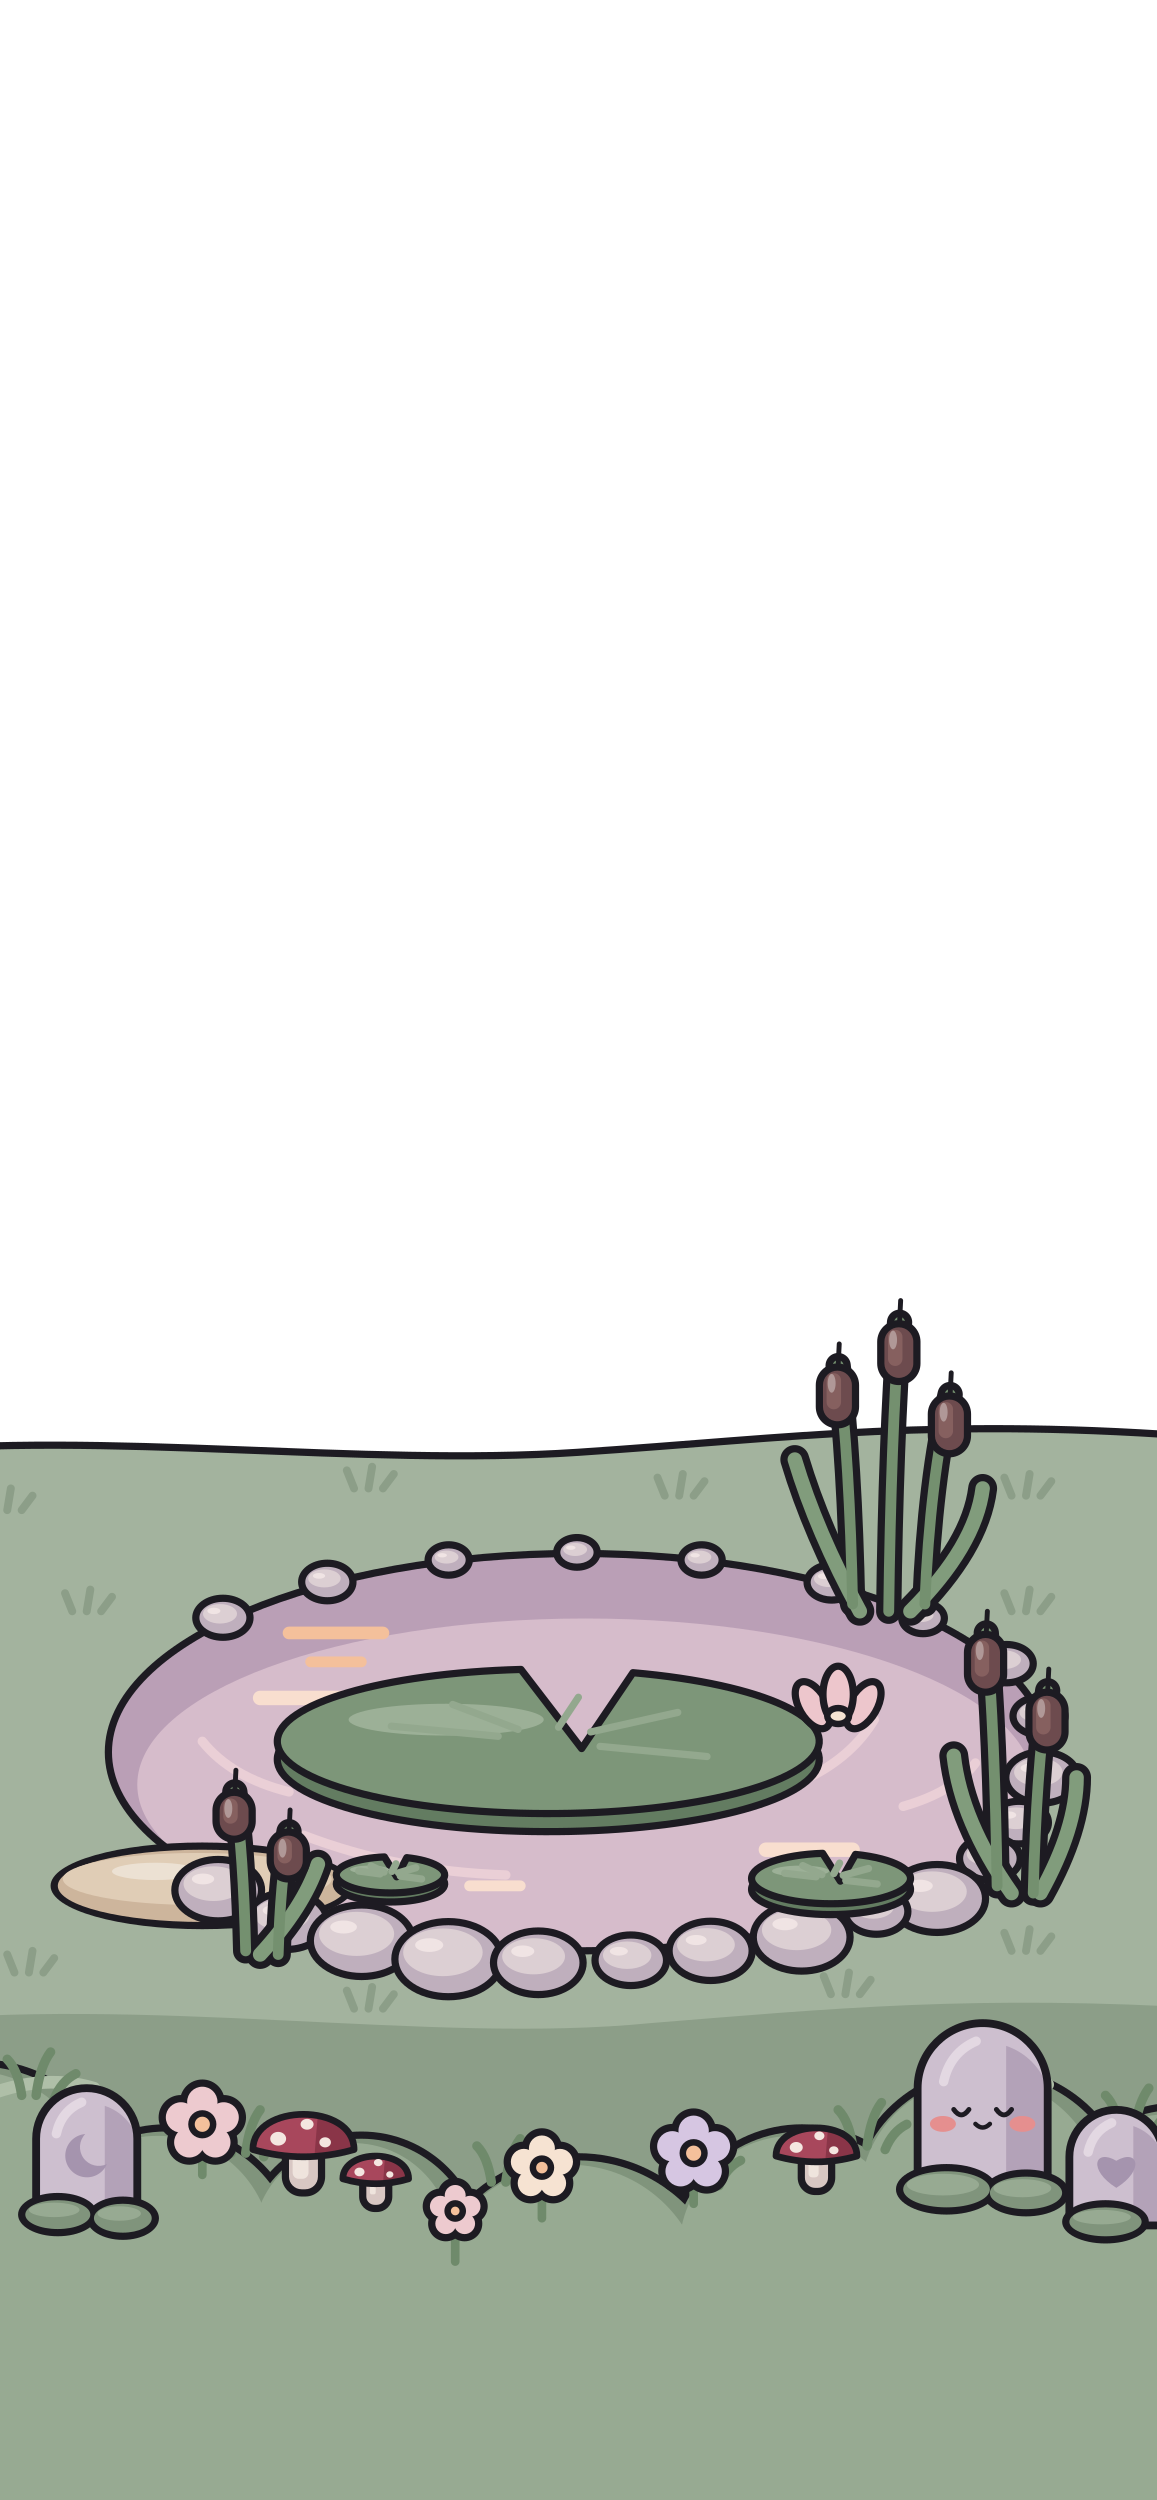
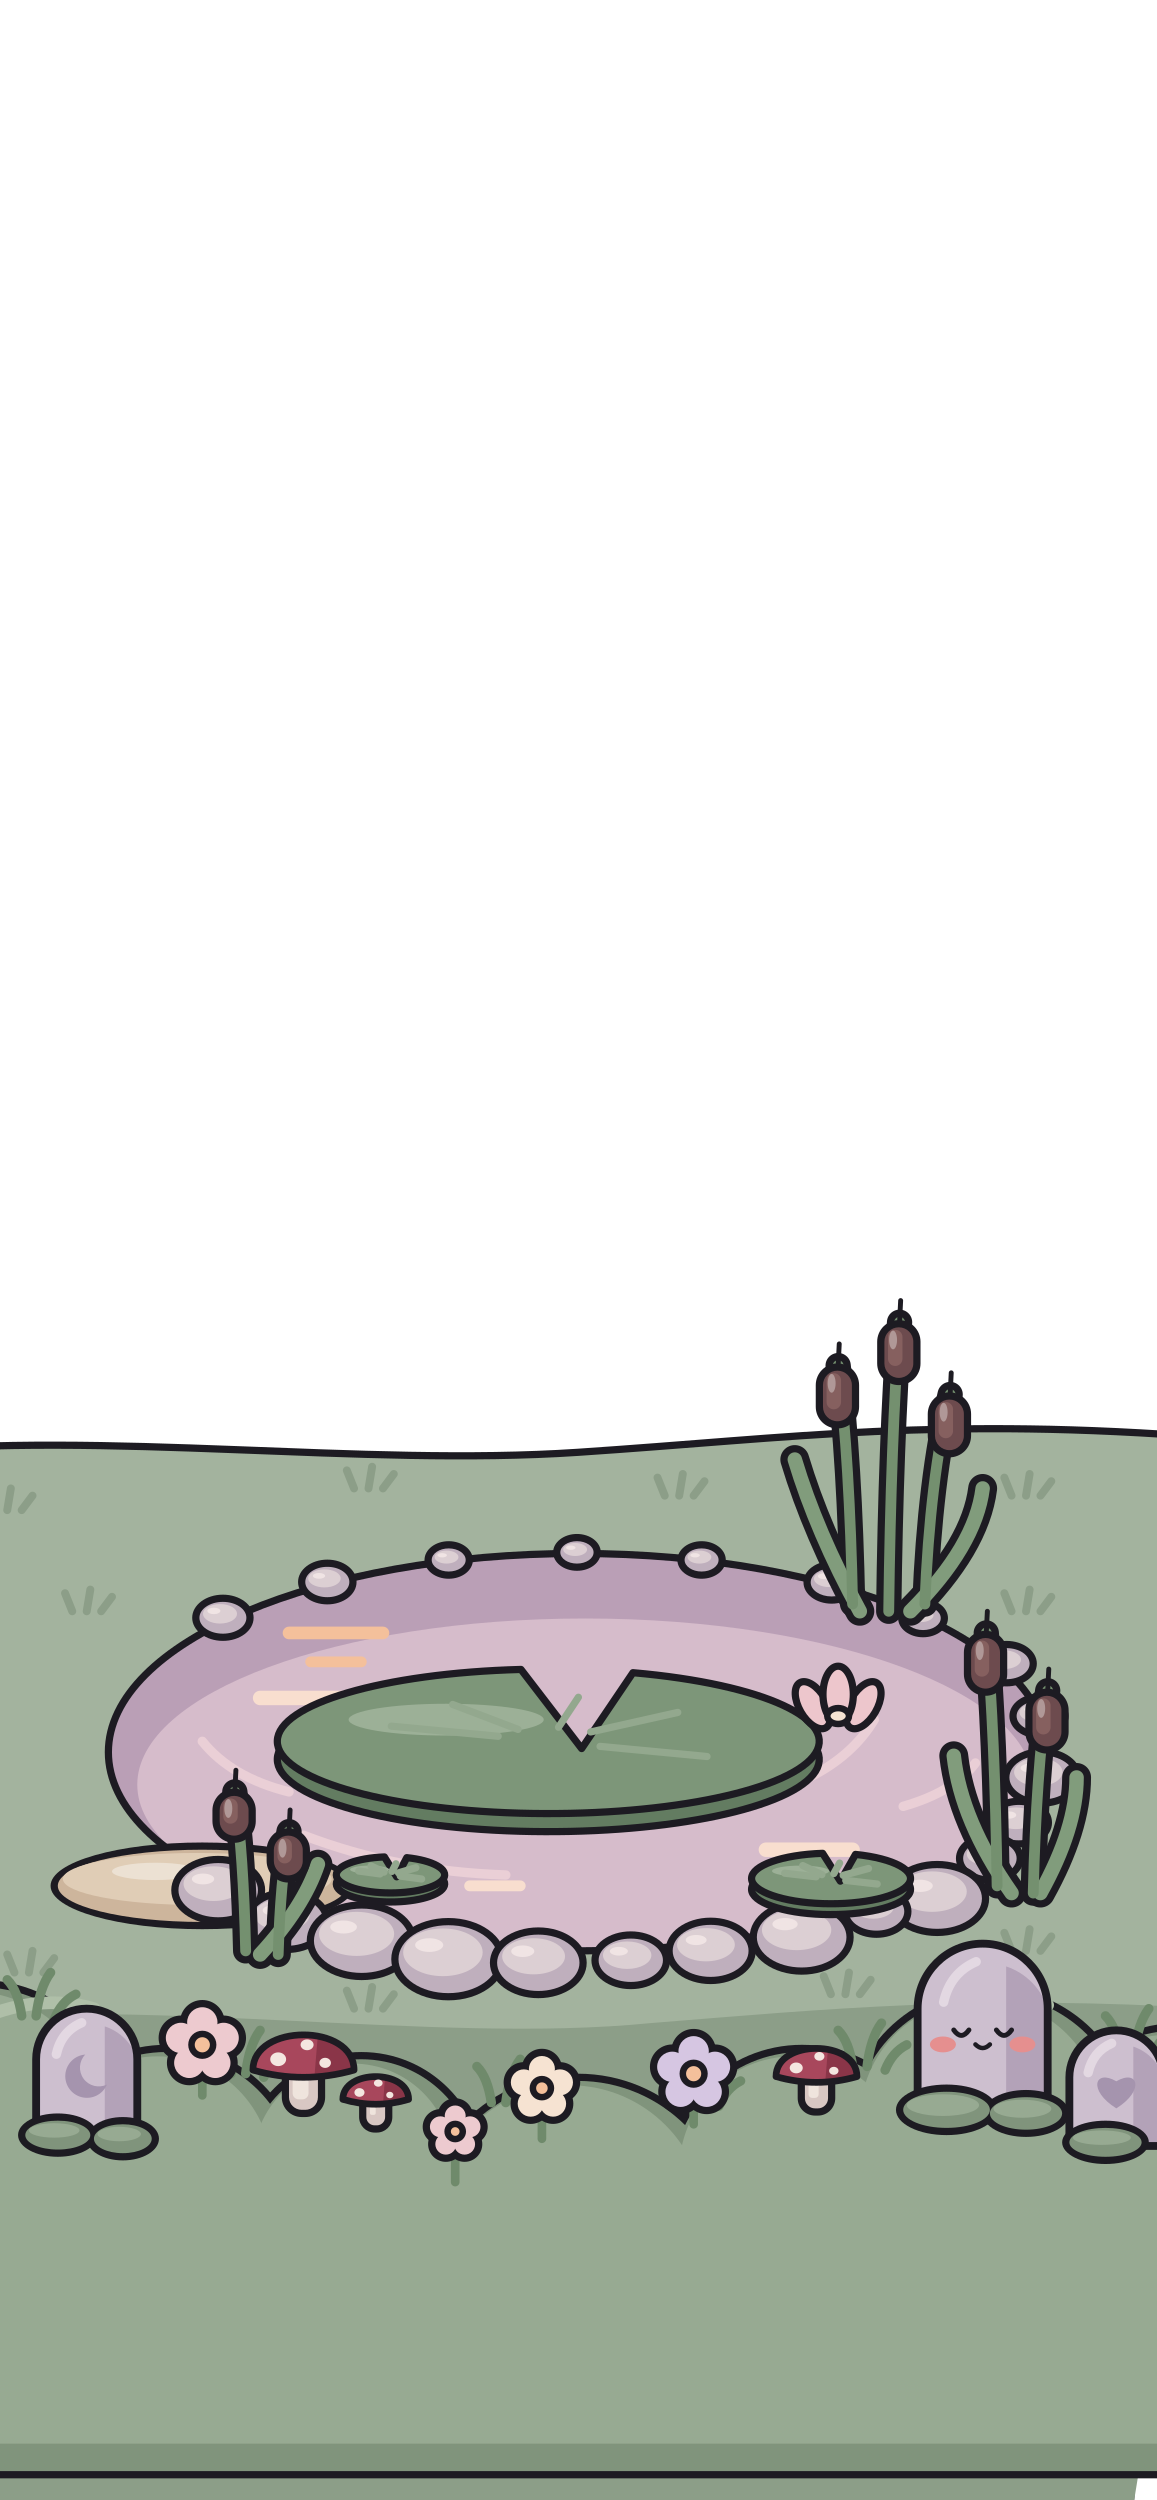
<svg xmlns="http://www.w3.org/2000/svg" viewBox="0 0 320 692" width="960" height="2076">
  <g id="mare" transform="translate(-20 0)">
    <ellipse cx="180" cy="485" rx="134" ry="59" fill="#BA9FB6" />
    <ellipse cx="182" cy="494" rx="124" ry="46" fill="#D6BCCB" />
    <path d="M92 470 L118 470" fill="none" stroke="#F8DECF" stroke-width="4" stroke-linejoin="round" stroke-linecap="round" />
    <path d="M126 470 L132 470" fill="none" stroke="#F8DECF" stroke-width="4" stroke-linejoin="round" stroke-linecap="round" />
    <path d="M232 512 L256 512" fill="none" stroke="#F8DECF" stroke-width="4" stroke-linejoin="round" stroke-linecap="round" />
    <path d="M150 522 L164 522" fill="none" stroke="#F8DECF" stroke-width="3" stroke-linejoin="round" stroke-linecap="round" />
    <path d="M76 482 Q84 492 100 496" fill="none" stroke="#EACFD6" stroke-width="2.6" stroke-linejoin="round" stroke-linecap="round" />
    <path d="M244 492 Q256 486 262 476" fill="none" stroke="#EACFD6" stroke-width="2.6" stroke-linejoin="round" stroke-linecap="round" />
    <path d="M104 508 Q130 518 160 519" fill="none" stroke="#EACFD6" stroke-width="2.6" stroke-linejoin="round" stroke-linecap="round" />
    <path d="M270 500 Q284 496 290 488" fill="none" stroke="#EACFD6" stroke-width="2.6" stroke-linejoin="round" stroke-linecap="round" />
    <g id="reflet-astre">
      <path d="M100 452 L126 452" fill="none" stroke="#F4C09B" stroke-width="3.5" stroke-linejoin="round" stroke-linecap="round" />
      <path d="M106 460 L120 460" fill="none" stroke="#F4C09B" stroke-width="3" stroke-linejoin="round" stroke-linecap="round" />
      <path d="M110 530 L118 530" fill="none" stroke="#F4C09B" stroke-width="3" stroke-linejoin="round" stroke-linecap="round" />
    </g>
  </g>
  <g id="berge" transform="translate(-20 0)">
    <path d="M-12 402 C50 396 120 406 180 402 C240 398 280 392 356 398 L332 704 L-12 704Z M50 485 A130 55 0 1 0 310 485 A130 55 0 1 0 50 485Z" fill="#A3B39E" fill-rule="evenodd" stroke="#1D1B22" stroke-width="2.00" stroke-linejoin="round" stroke-linecap="round" />
    <path d="M-12 560 C60 552 140 566 200 560 C250 556 290 552 356 556 L332 704 L-12 704Z" fill="#8C9E88" />
    <g id="herbe-sol">
      <path d="M18 418 l-2 -5 M22 418 l1 -6 M26 418 l3 -4" fill="none" stroke="#8C9E88" stroke-width="2.2" stroke-linejoin="round" stroke-linecap="round" />
      <path d="M118 412 l-2 -5 M122 412 l1 -6 M126 412 l3 -4" fill="none" stroke="#8C9E88" stroke-width="2.2" stroke-linejoin="round" stroke-linecap="round" />
      <path d="M204 414 l-2 -5 M208 414 l1 -6 M212 414 l3 -4" fill="none" stroke="#8C9E88" stroke-width="2.2" stroke-linejoin="round" stroke-linecap="round" />
      <path d="M300 414 l-2 -5 M304 414 l1 -6 M308 414 l3 -4" fill="none" stroke="#8C9E88" stroke-width="2.2" stroke-linejoin="round" stroke-linecap="round" />
      <path d="M40 446 l-2 -5 M44 446 l1 -6 M48 446 l3 -4" fill="none" stroke="#8C9E88" stroke-width="2.2" stroke-linejoin="round" stroke-linecap="round" />
      <path d="M300 446 l-2 -5 M304 446 l1 -6 M308 446 l3 -4" fill="none" stroke="#8C9E88" stroke-width="2.2" stroke-linejoin="round" stroke-linecap="round" />
      <path d="M24 546 l-2 -5 M28 546 l1 -6 M32 546 l3 -4" fill="none" stroke="#8C9E88" stroke-width="2.2" stroke-linejoin="round" stroke-linecap="round" />
      <path d="M118 556 l-2 -5 M122 556 l1 -6 M126 556 l3 -4" fill="none" stroke="#8C9E88" stroke-width="2.2" stroke-linejoin="round" stroke-linecap="round" />
      <path d="M250 552 l-2 -5 M254 552 l1 -6 M258 552 l3 -4" fill="none" stroke="#8C9E88" stroke-width="2.2" stroke-linejoin="round" stroke-linecap="round" />
      <path d="M300 540 l-2 -5 M304 540 l1 -6 M308 540 l3 -4" fill="none" stroke="#8C9E88" stroke-width="2.2" stroke-linejoin="round" stroke-linecap="round" />
    </g>
    <g id="dalle-ombeline" transform="translate(31 0)">
      <ellipse cx="45" cy="522" rx="42.00" ry="12.00" fill="#1D1B22" />
      <ellipse cx="45" cy="522" rx="40" ry="10" fill="#CDB59C" />
      <ellipse cx="43.6" cy="520.1" rx="37.2" ry="7.2" fill="#E0CDB6" />
      <ellipse cx="32" cy="518" rx="12" ry="2.4" fill="#ECE1D3" />
    </g>
    <ellipse cx="179.7" cy="429.7" rx="6.60" ry="5.10" fill="#1D1B22" />
    <ellipse cx="179.7" cy="429.7" rx="4.6" ry="3.1" fill="#BFAFBD" />
    <ellipse cx="179.2" cy="428.9" rx="3.3" ry="1.8" fill="#DCCFD3" />
    <ellipse cx="178" cy="428.4" rx="1.3" ry="0.6" fill="#F0E4E4" />
    <ellipse cx="214.2" cy="431.8" rx="6.70" ry="5.20" fill="#1D1B22" />
    <ellipse cx="214.2" cy="431.8" rx="4.7" ry="3.2" fill="#BFAFBD" />
    <ellipse cx="213.6" cy="431" rx="3.3" ry="1.8" fill="#DCCFD3" />
    <ellipse cx="212.4" cy="430.5" rx="1.3" ry="0.6" fill="#F0E4E4" />
    <ellipse cx="144.2" cy="431.8" rx="6.70" ry="5.20" fill="#1D1B22" />
    <ellipse cx="144.2" cy="431.8" rx="4.7" ry="3.2" fill="#BFAFBD" />
    <ellipse cx="143.6" cy="431" rx="3.3" ry="1.8" fill="#DCCFD3" />
    <ellipse cx="142.4" cy="430.5" rx="1.3" ry="0.6" fill="#F0E4E4" />
    <ellipse cx="110.6" cy="437.9" rx="8.10" ry="6.20" fill="#1D1B22" />
    <ellipse cx="110.6" cy="437.9" rx="6.1" ry="4.2" fill="#BFAFBD" />
    <ellipse cx="109.8" cy="436.9" rx="4.5" ry="2.5" fill="#DCCFD3" />
    <ellipse cx="108.3" cy="436.2" rx="1.7" ry="0.8" fill="#F0E4E4" />
    <ellipse cx="250.2" cy="438" rx="7.80" ry="5.90" fill="#1D1B22" />
    <ellipse cx="250.2" cy="438" rx="5.8" ry="3.9" fill="#BFAFBD" />
    <ellipse cx="249.5" cy="437" rx="4.2" ry="2.3" fill="#DCCFD3" />
    <ellipse cx="248" cy="436.3" rx="1.6" ry="0.8" fill="#F0E4E4" />
    <ellipse cx="81.7" cy="447.8" rx="8.50" ry="6.40" fill="#1D1B22" />
    <ellipse cx="81.7" cy="447.8" rx="6.5" ry="4.4" fill="#BFAFBD" />
    <ellipse cx="80.9" cy="446.7" rx="4.7" ry="2.7" fill="#DCCFD3" />
    <ellipse cx="79.2" cy="445.9" rx="1.8" ry="0.9" fill="#F0E4E4" />
    <ellipse cx="275.5" cy="447.9" rx="6.90" ry="5.30" fill="#1D1B22" />
    <ellipse cx="275.5" cy="447.9" rx="4.9" ry="3.3" fill="#BFAFBD" />
    <ellipse cx="274.9" cy="447.1" rx="3.5" ry="1.9" fill="#DCCFD3" />
    <ellipse cx="273.7" cy="446.5" rx="1.4" ry="0.7" fill="#F0E4E4" />
    <ellipse cx="298.6" cy="460.5" rx="8.40" ry="6.30" fill="#1D1B22" />
    <ellipse cx="298.6" cy="460.5" rx="6.4" ry="4.3" fill="#BFAFBD" />
    <ellipse cx="297.9" cy="459.4" rx="4.7" ry="2.6" fill="#DCCFD3" />
    <ellipse cx="296.2" cy="458.6" rx="1.8" ry="0.9" fill="#F0E4E4" />
    <ellipse cx="307.6" cy="475" rx="8.20" ry="6.20" fill="#1D1B22" />
    <ellipse cx="307.6" cy="475" rx="6.2" ry="4.2" fill="#BFAFBD" />
    <ellipse cx="306.8" cy="474" rx="4.6" ry="2.6" fill="#DCCFD3" />
    <ellipse cx="305.2" cy="473.2" rx="1.7" ry="0.8" fill="#F0E4E4" />
    <ellipse cx="308.4" cy="492" rx="11.00" ry="8.10" fill="#1D1B22" />
    <ellipse cx="308.4" cy="492" rx="9" ry="6.1" fill="#BFAFBD" />
    <ellipse cx="307.4" cy="490.5" rx="6.7" ry="3.9" fill="#DCCFD3" />
    <ellipse cx="305" cy="489.4" rx="2.5" ry="1.2" fill="#F0E4E4" />
    <ellipse cx="302" cy="504.5" rx="9.20" ry="6.90" fill="#1D1B22" />
    <ellipse cx="302" cy="504.5" rx="7.2" ry="4.9" fill="#BFAFBD" />
    <ellipse cx="301.2" cy="503.3" rx="5.4" ry="3" fill="#DCCFD3" />
    <ellipse cx="299.3" cy="502.4" rx="2" ry="1" fill="#F0E4E4" />
    <ellipse cx="294" cy="514.4" rx="9.40" ry="7.00" fill="#1D1B22" />
    <ellipse cx="294" cy="514.4" rx="7.4" ry="5" fill="#BFAFBD" />
    <ellipse cx="293.1" cy="513.2" rx="5.5" ry="3.1" fill="#DCCFD3" />
    <ellipse cx="291.2" cy="512.3" rx="2.1" ry="1" fill="#F0E4E4" />
    <ellipse cx="80.4" cy="523.2" rx="13.00" ry="9.50" fill="#1D1B22" />
    <ellipse cx="80.4" cy="523.2" rx="11" ry="7.5" fill="#BFAFBD" />
    <ellipse cx="79.1" cy="521.4" rx="8.3" ry="4.8" fill="#DCCFD3" />
    <ellipse cx="76.2" cy="520.1" rx="3.1" ry="1.5" fill="#F0E4E4" />
    <ellipse cx="279.4" cy="525.5" rx="14.40" ry="10.40" fill="#1D1B22" />
    <ellipse cx="279.4" cy="525.5" rx="12.4" ry="8.4" fill="#BFAFBD" />
    <ellipse cx="278" cy="523.6" rx="9.6" ry="5.6" fill="#DCCFD3" />
    <ellipse cx="274.7" cy="522" rx="3.5" ry="1.7" fill="#F0E4E4" />
    <ellipse cx="262.6" cy="529.1" rx="9.70" ry="7.30" fill="#1D1B22" />
    <ellipse cx="262.6" cy="529.1" rx="7.7" ry="5.3" fill="#BFAFBD" />
    <ellipse cx="261.7" cy="527.8" rx="5.7" ry="3.3" fill="#DCCFD3" />
    <ellipse cx="259.7" cy="526.9" rx="2.2" ry="1.1" fill="#F0E4E4" />
    <ellipse cx="99.4" cy="531.7" rx="12.10" ry="8.90" fill="#1D1B22" />
    <ellipse cx="99.4" cy="531.7" rx="10.1" ry="6.9" fill="#BFAFBD" />
    <ellipse cx="98.1" cy="530" rx="7.6" ry="4.4" fill="#DCCFD3" />
    <ellipse cx="95.5" cy="528.8" rx="2.8" ry="1.4" fill="#F0E4E4" />
    <ellipse cx="241.9" cy="536.2" rx="14.40" ry="10.40" fill="#1D1B22" />
    <ellipse cx="241.9" cy="536.2" rx="12.4" ry="8.4" fill="#BFAFBD" />
    <ellipse cx="240.5" cy="534.2" rx="9.6" ry="5.6" fill="#DCCFD3" />
    <ellipse cx="237.3" cy="532.6" rx="3.5" ry="1.7" fill="#F0E4E4" />
    <ellipse cx="120.1" cy="537.2" rx="15.20" ry="10.90" fill="#1D1B22" />
    <ellipse cx="120.1" cy="537.2" rx="13.2" ry="8.9" fill="#BFAFBD" />
    <ellipse cx="118.7" cy="535.3" rx="10.4" ry="6.1" fill="#DCCFD3" />
    <ellipse cx="115.1" cy="533.4" rx="3.7" ry="1.8" fill="#F0E4E4" />
    <ellipse cx="216.7" cy="540" rx="12.50" ry="9.20" fill="#1D1B22" />
    <ellipse cx="216.7" cy="540" rx="10.5" ry="7.2" fill="#BFAFBD" />
    <ellipse cx="215.4" cy="538.3" rx="8" ry="4.6" fill="#DCCFD3" />
    <ellipse cx="212.7" cy="537" rx="2.9" ry="1.4" fill="#F0E4E4" />
    <ellipse cx="144.1" cy="542.3" rx="15.80" ry="11.40" fill="#1D1B22" />
    <ellipse cx="144.1" cy="542.3" rx="13.8" ry="9.4" fill="#BFAFBD" />
    <ellipse cx="142.6" cy="540.4" rx="11" ry="6.6" fill="#DCCFD3" />
    <ellipse cx="138.8" cy="538.4" rx="3.9" ry="1.9" fill="#F0E4E4" />
    <ellipse cx="194.6" cy="542.6" rx="10.90" ry="8.00" fill="#1D1B22" />
    <ellipse cx="194.6" cy="542.6" rx="8.9" ry="6" fill="#BFAFBD" />
    <ellipse cx="193.6" cy="541.2" rx="6.7" ry="3.8" fill="#DCCFD3" />
    <ellipse cx="191.3" cy="540.1" rx="2.5" ry="1.2" fill="#F0E4E4" />
    <ellipse cx="169" cy="543.3" rx="13.40" ry="9.80" fill="#1D1B22" />
    <ellipse cx="169" cy="543.3" rx="11.4" ry="7.8" fill="#BFAFBD" />
    <ellipse cx="167.7" cy="541.5" rx="8.7" ry="5" fill="#DCCFD3" />
    <ellipse cx="164.7" cy="540.1" rx="3.2" ry="1.6" fill="#F0E4E4" />
  </g>
  <g id="roseaux" transform="translate(-20 0)">
    <g id="roseaux-arriere">
      <path d="M258 446 Q246 424 240 404" fill="none" stroke="#1D1B22" stroke-width="8.00" stroke-linejoin="round" stroke-linecap="round" />
      <path d="M272 446 Q290 428 292 412" fill="none" stroke="#1D1B22" stroke-width="8.00" stroke-linejoin="round" stroke-linecap="round" />
      <path d="M256 444 Q255.2 404.4 252 378" fill="none" stroke="#1D1B22" stroke-width="7.00" stroke-linejoin="round" stroke-linecap="round" />
      <path d="M266 446 Q266.6 398 269 366" fill="none" stroke="#1D1B22" stroke-width="7.00" stroke-linejoin="round" stroke-linecap="round" />
      <path d="M276 444 Q277.4 409.2 283 386" fill="none" stroke="#1D1B22" stroke-width="7.00" stroke-linejoin="round" stroke-linecap="round" />
      <path d="M258 446 Q246 424 240 404" fill="none" stroke="#819C7C" stroke-width="4" stroke-linejoin="round" stroke-linecap="round" />
      <path d="M272 446 Q290 428 292 412" fill="none" stroke="#819C7C" stroke-width="4" stroke-linejoin="round" stroke-linecap="round" />
      <path d="M256 444 Q255.2 404.4 252 378" fill="none" stroke="#74906F" stroke-width="3" stroke-linejoin="round" stroke-linecap="round" />
      <path d="M266 446 Q266.6 398 269 366" fill="none" stroke="#74906F" stroke-width="3" stroke-linejoin="round" stroke-linecap="round" />
      <path d="M276 444 Q277.4 409.2 283 386" fill="none" stroke="#74906F" stroke-width="3" stroke-linejoin="round" stroke-linecap="round" />
      <path d="M252 378 L252.3 372" fill="none" stroke="#1D1B22" stroke-width="1.36" stroke-linejoin="round" stroke-linecap="round" />
      <rect x="245.80" y="377.40" width="12.00" height="18.00" rx="6.00" fill="#1D1B22" />
      <rect x="247.8" y="379.4" width="8" height="14" rx="4" fill="#6D4B4E" />
      <rect x="248.8" y="380.1" width="4" height="10" rx="2" fill="#86605F" />
      <ellipse cx="250.2" cy="382.9" rx="1.1" ry="2.6" fill="#B09897" />
      <path d="M269 366 L269.3 360" fill="none" stroke="#1D1B22" stroke-width="1.36" stroke-linejoin="round" stroke-linecap="round" />
      <rect x="262.80" y="365.40" width="12.00" height="18.00" rx="6.00" fill="#1D1B22" />
      <rect x="264.8" y="367.4" width="8" height="14" rx="4" fill="#6D4B4E" />
      <rect x="265.8" y="368.1" width="4" height="10" rx="2" fill="#86605F" />
      <ellipse cx="267.2" cy="370.9" rx="1.1" ry="2.6" fill="#B09897" />
      <path d="M283 386 L283.3 380" fill="none" stroke="#1D1B22" stroke-width="1.36" stroke-linejoin="round" stroke-linecap="round" />
      <rect x="276.80" y="385.40" width="12.00" height="18.00" rx="6.00" fill="#1D1B22" />
      <rect x="278.8" y="387.4" width="8" height="14" rx="4" fill="#6D4B4E" />
      <rect x="279.8" y="388.1" width="4" height="10" rx="2" fill="#86605F" />
      <ellipse cx="281.2" cy="390.9" rx="1.1" ry="2.6" fill="#B09897" />
    </g>
    <g id="roseaux-droite">
      <path d="M300 524 Q286 504 284 486" fill="none" stroke="#1D1B22" stroke-width="8.00" stroke-linejoin="round" stroke-linecap="round" />
      <path d="M308 524 Q318 506 318 492" fill="none" stroke="#1D1B22" stroke-width="8.00" stroke-linejoin="round" stroke-linecap="round" />
      <path d="M296 522 Q295.4 480 293 452" fill="none" stroke="#1D1B22" stroke-width="7.00" stroke-linejoin="round" stroke-linecap="round" />
      <path d="M306 524 Q306.8 490.4 310 468" fill="none" stroke="#1D1B22" stroke-width="7.00" stroke-linejoin="round" stroke-linecap="round" />
      <path d="M300 524 Q286 504 284 486" fill="none" stroke="#819C7C" stroke-width="4" stroke-linejoin="round" stroke-linecap="round" />
      <path d="M308 524 Q318 506 318 492" fill="none" stroke="#819C7C" stroke-width="4" stroke-linejoin="round" stroke-linecap="round" />
      <path d="M296 522 Q295.4 480 293 452" fill="none" stroke="#74906F" stroke-width="3" stroke-linejoin="round" stroke-linecap="round" />
      <path d="M306 524 Q306.8 490.4 310 468" fill="none" stroke="#74906F" stroke-width="3" stroke-linejoin="round" stroke-linecap="round" />
      <path d="M293 452 L293.3 446" fill="none" stroke="#1D1B22" stroke-width="1.36" stroke-linejoin="round" stroke-linecap="round" />
      <rect x="286.80" y="451.40" width="12.00" height="18.00" rx="6.00" fill="#1D1B22" />
      <rect x="288.8" y="453.4" width="8" height="14" rx="4" fill="#6D4B4E" />
      <rect x="289.8" y="454.1" width="4" height="10" rx="2" fill="#86605F" />
      <ellipse cx="291.2" cy="456.9" rx="1.1" ry="2.6" fill="#B09897" />
      <path d="M310 468 L310.3 462" fill="none" stroke="#1D1B22" stroke-width="1.36" stroke-linejoin="round" stroke-linecap="round" />
      <rect x="303.80" y="467.40" width="12.00" height="18.00" rx="6.00" fill="#1D1B22" />
      <rect x="305.8" y="469.4" width="8" height="14" rx="4" fill="#6D4B4E" />
      <rect x="306.8" y="470.1" width="4" height="10" rx="2" fill="#86605F" />
      <ellipse cx="308.2" cy="472.9" rx="1.1" ry="2.6" fill="#B09897" />
    </g>
    <g id="roseaux-avant">
      <path d="M92 541 Q104 528 108 516" fill="none" stroke="#1D1B22" stroke-width="8.00" stroke-linejoin="round" stroke-linecap="round" />
      <path d="M88 540 Q87.4 513.6 85 496" fill="none" stroke="#1D1B22" stroke-width="7.00" stroke-linejoin="round" stroke-linecap="round" />
      <path d="M97 541 Q97.6 520.6 100 507" fill="none" stroke="#1D1B22" stroke-width="7.00" stroke-linejoin="round" stroke-linecap="round" />
      <path d="M92 541 Q104 528 108 516" fill="none" stroke="#819C7C" stroke-width="4" stroke-linejoin="round" stroke-linecap="round" />
      <path d="M88 540 Q87.4 513.6 85 496" fill="none" stroke="#74906F" stroke-width="3" stroke-linejoin="round" stroke-linecap="round" />
      <path d="M97 541 Q97.6 520.6 100 507" fill="none" stroke="#74906F" stroke-width="3" stroke-linejoin="round" stroke-linecap="round" />
      <path d="M85 496 L85.3 490" fill="none" stroke="#1D1B22" stroke-width="1.36" stroke-linejoin="round" stroke-linecap="round" />
      <rect x="78.80" y="495.10" width="12.00" height="15.00" rx="6.00" fill="#1D1B22" />
      <rect x="80.8" y="497.1" width="8" height="11" rx="4" fill="#6D4B4E" />
      <rect x="81.8" y="497.8" width="4" height="7" rx="2" fill="#86605F" />
      <ellipse cx="83.2" cy="500.6" rx="1.1" ry="2.6" fill="#B09897" />
      <path d="M100 507 L100.3 501" fill="none" stroke="#1D1B22" stroke-width="1.36" stroke-linejoin="round" stroke-linecap="round" />
      <rect x="93.80" y="506.10" width="12.00" height="15.00" rx="6.00" fill="#1D1B22" />
      <rect x="95.8" y="508.1" width="8" height="11" rx="4" fill="#6D4B4E" />
      <rect x="96.8" y="508.8" width="4" height="7" rx="2" fill="#86605F" />
      <ellipse cx="98.2" cy="511.6" rx="1.1" ry="2.6" fill="#B09897" />
    </g>
  </g>
  <g id="nenuphar" transform="translate(-20 0)">
    <g id="petit-nenuphar-1">
      <path d="M252.6 523.7 L247.7 516 A22 7 0 1 0 256.8 516.3Z" fill="#637C61" stroke="#1D1B22" stroke-width="2.00" stroke-linejoin="round" stroke-linecap="round" />
      <path d="M252.6 520.7 L247.7 513 A22 7 0 1 0 256.8 513.3Z" fill="#7D9679" stroke="#1D1B22" stroke-width="2.00" stroke-linejoin="round" stroke-linecap="round" />
      <ellipse cx="241.6" cy="517.9" rx="7.9" ry="1.5" fill="#9CB097" />
      <path d="M245.9 519.5 L237.2 518.5" fill="none" stroke="#93A88E" stroke-width="2" stroke-linejoin="round" stroke-linecap="round" />
      <path d="M247.5 518.9 L242.2 516.4" fill="none" stroke="#93A88E" stroke-width="2" stroke-linejoin="round" stroke-linecap="round" />
      <path d="M250.8 518.6 L252.4 515.7" fill="none" stroke="#93A88E" stroke-width="2" stroke-linejoin="round" stroke-linecap="round" />
      <path d="M253.4 519.1 L260.4 517.2" fill="none" stroke="#93A88E" stroke-width="2" stroke-linejoin="round" stroke-linecap="round" />
      <path d="M254.1 520.5 L262.8 521.5" fill="none" stroke="#93A88E" stroke-width="2" stroke-linejoin="round" stroke-linecap="round" />
    </g>
    <g id="petit-nenuphar-2">
      <path d="M129.8 522 L126.4 516.5 A15 5 0 1 0 132.6 516.7Z" fill="#637C61" stroke="#1D1B22" stroke-width="2.00" stroke-linejoin="round" stroke-linecap="round" />
      <path d="M129.8 519.5 L126.4 514 A15 5 0 1 0 132.6 514.2Z" fill="#7D9679" stroke="#1D1B22" stroke-width="2.00" stroke-linejoin="round" stroke-linecap="round" />
      <ellipse cx="122.3" cy="517.5" rx="5.4" ry="1.1" fill="#9CB097" />
      <path d="M125.2 518.7 L119.3 517.9" fill="none" stroke="#93A88E" stroke-width="2" stroke-linejoin="round" stroke-linecap="round" />
      <path d="M126.3 518.2 L122.7 516.5" fill="none" stroke="#93A88E" stroke-width="2" stroke-linejoin="round" stroke-linecap="round" />
      <path d="M128.5 518 L129.6 515.9" fill="none" stroke="#93A88E" stroke-width="2" stroke-linejoin="round" stroke-linecap="round" />
      <path d="M130.3 518.4 L135.1 517" fill="none" stroke="#93A88E" stroke-width="2" stroke-linejoin="round" stroke-linecap="round" />
      <path d="M130.8 519.3 L136.7 520.1" fill="none" stroke="#93A88E" stroke-width="2" stroke-linejoin="round" stroke-linecap="round" />
    </g>
    <g id="nenuphar-principal" transform="translate(12 12)">
      <path d="M169 477 L152.2 455.1 A75 20 0 1 0 183.2 456Z" fill="#637C61" stroke="#1D1B22" stroke-width="2.00" stroke-linejoin="round" stroke-linecap="round" />
      <path d="M169 472 L152.2 450.1 A75 20 0 1 0 183.2 451Z" fill="#7D9679" stroke="#1D1B22" stroke-width="2.00" stroke-linejoin="round" stroke-linecap="round" />
      <ellipse cx="131.5" cy="464" rx="27" ry="4.4" fill="#9CB097" />
      <path d="M145.9 468.6 L116.3 465.8" fill="none" stroke="#93A88E" stroke-width="2" stroke-linejoin="round" stroke-linecap="round" />
      <path d="M151.4 466.7 L133.3 459.8" fill="none" stroke="#93A88E" stroke-width="2" stroke-linejoin="round" stroke-linecap="round" />
      <path d="M162.6 466.1 L168.1 457.8" fill="none" stroke="#93A88E" stroke-width="2" stroke-linejoin="round" stroke-linecap="round" />
      <path d="M171.5 467.4 L195.6 462" fill="none" stroke="#93A88E" stroke-width="2" stroke-linejoin="round" stroke-linecap="round" />
      <path d="M174.1 471.4 L203.7 474.2" fill="none" stroke="#93A88E" stroke-width="2" stroke-linejoin="round" stroke-linecap="round" />
    </g>
    <g id="fleur-lotus" transform="translate(38 12)">
      <ellipse cx="207" cy="460" rx="3.8" ry="7.2" transform="rotate(-30 207 460)" fill="#EDC6CC" stroke="#1D1B22" stroke-width="2.00" stroke-linejoin="round" stroke-linecap="round" />
      <ellipse cx="221" cy="460" rx="3.8" ry="7.2" transform="rotate(30 221 460)" fill="#EDC6CC" stroke="#1D1B22" stroke-width="2.00" stroke-linejoin="round" stroke-linecap="round" />
      <ellipse cx="214" cy="457" rx="4.2" ry="7.8" transform="rotate(0 214 457)" fill="#EDC6CC" stroke="#1D1B22" stroke-width="2.00" stroke-linejoin="round" stroke-linecap="round" />
      <ellipse cx="214" cy="463" rx="3" ry="2.2" fill="#F6E3D2" stroke="#1D1B22" stroke-width="1.80" stroke-linejoin="round" stroke-linecap="round" />
    </g>
  </g>
-   <g id="premier-plan">
+   <g id="premier-plan" transform="translate(0 -22)">
    <g id="herbe-avant">
      <circle cx="-6" cy="612" r="42.00" fill="#1D1B22" />
      <circle cx="46" cy="626" r="38.00" fill="#1D1B22" />
      <circle cx="100" cy="624" r="34.00" fill="#1D1B22" />
      <circle cx="160" cy="640" r="44.00" fill="#1D1B22" />
      <circle cx="222" cy="626" r="38.00" fill="#1D1B22" />
      <circle cx="274" cy="612" r="40.00" fill="#1D1B22" />
      <circle cx="326" cy="620" r="38.00" fill="#1D1B22" />
      <rect x="-32.00" y="624.00" width="384.00" height="84.00" rx="2.00" fill="#1D1B22" />
      <circle cx="-6" cy="612" r="40" fill="#80947C" />
      <circle cx="46" cy="626" r="36" fill="#80947C" />
      <circle cx="100" cy="624" r="32" fill="#80947C" />
      <circle cx="160" cy="640" r="42" fill="#80947C" />
      <circle cx="222" cy="626" r="36" fill="#80947C" />
      <circle cx="274" cy="612" r="38" fill="#80947C" />
      <circle cx="326" cy="620" r="36" fill="#80947C" />
      <rect x="-30" y="626" width="380" height="80" rx="0" fill="#80947C" />
      <circle cx="-8.4" cy="608.8" r="35.6" fill="#97AA92" />
      <circle cx="43.6" cy="622.8" r="31.6" fill="#97AA92" />
      <circle cx="97.6" cy="620.8" r="27.6" fill="#97AA92" />
      <circle cx="157.6" cy="636.8" r="37.6" fill="#97AA92" />
      <circle cx="219.6" cy="622.8" r="31.6" fill="#97AA92" />
      <circle cx="271.6" cy="608.8" r="33.6" fill="#97AA92" />
      <circle cx="323.6" cy="616.8" r="31.6" fill="#97AA92" />
      <rect x="-28" y="627.2" width="371.2" height="71.2" rx="0" fill="#97AA92" />
      <path d="M-8 582 C4 576 16 575 26 578" fill="none" stroke="#AFBFA8" stroke-width="3.5" stroke-linejoin="round" stroke-linecap="round" />
      <path d="M258 580 C268 575 280 574 290 577" fill="none" stroke="#AFBFA8" stroke-width="3.5" stroke-linejoin="round" stroke-linecap="round" />
    </g>
    <g id="brins">
      <path d="M64 596 q-1 -7 -4 -10 M68 596 q1 -8 4 -12 M73 597 q2 -5 6 -7" fill="none" stroke="#6F8A6B" stroke-width="2.6" stroke-linejoin="round" stroke-linecap="round" />
      <path d="M136 604 q-1 -7 -4 -10 M140 604 q1 -8 4 -12 M145 605 q2 -5 6 -7" fill="none" stroke="#6F8A6B" stroke-width="2.6" stroke-linejoin="round" stroke-linecap="round" />
      <path d="M190 604 q-1 -7 -4 -10 M194 604 q1 -8 4 -12 M199 605 q2 -5 6 -7" fill="none" stroke="#6F8A6B" stroke-width="2.6" stroke-linejoin="round" stroke-linecap="round" />
      <path d="M236 594 q-1 -7 -4 -10 M240 594 q1 -8 4 -12 M245 595 q2 -5 6 -7" fill="none" stroke="#6F8A6B" stroke-width="2.6" stroke-linejoin="round" stroke-linecap="round" />
      <path d="M6 580 q-1 -7 -4 -10 M10 580 q1 -8 4 -12 M15 581 q2 -5 6 -7" fill="none" stroke="#6F8A6B" stroke-width="2.6" stroke-linejoin="round" stroke-linecap="round" />
      <path d="M310 590 q-1 -7 -4 -10 M314 590 q1 -8 4 -12 M319 591 q2 -5 6 -7" fill="none" stroke="#6F8A6B" stroke-width="2.6" stroke-linejoin="round" stroke-linecap="round" />
    </g>
    <g id="tombes">
      <path d="M254 606 L254 578 A18 18 0 0 1 290 578 L290 606Z" fill="#CDBFCF" />
      <path d="M278.5 606 L278.5 566.3 A18 18 0 0 1 290 578 L290 606Z" fill="#B3A2B8" />
      <path d="M261.2 576.2 Q263 568.1 270.2 565" fill="none" stroke="#E3D8E2" stroke-width="2.6" stroke-linejoin="round" stroke-linecap="round" />
      <path d="M254 606 L254 578 A18 18 0 0 1 290 578 L290 606Z" fill="none" stroke="#1D1B22" stroke-width="2.17" stroke-linejoin="round" stroke-linecap="round" />
      <path d="M264 583.9 q2.1 3 4.2 0 M275.8 583.9 q2.1 3 4.2 0" fill="none" stroke="#1D1B22" stroke-width="1.36" stroke-linejoin="round" stroke-linecap="round" />
      <path d="M270 587.9 q2 2 4 0" fill="none" stroke="#1D1B22" stroke-width="1.24" stroke-linejoin="round" stroke-linecap="round" />
      <ellipse cx="261" cy="587.9" rx="3.6" ry="2.2" fill="#E58F8F" />
      <ellipse cx="283" cy="587.9" rx="3.6" ry="2.2" fill="#E58F8F" />
      <path d="M296 616 L296 597 A13 13 0 0 1 322 597 L322 616Z" fill="#CDBFCF" />
      <path d="M313.7 616 L313.7 588.5 A13 13 0 0 1 322 597 L322 616Z" fill="#B3A2B8" />
      <path d="M301.2 595.7 Q302.5 589.9 307.7 587.6" fill="none" stroke="#E3D8E2" stroke-width="2.6" stroke-linejoin="round" stroke-linecap="round" />
      <path d="M296 616 L296 597 A13 13 0 0 1 322 597 L322 616Z" fill="none" stroke="#1D1B22" stroke-width="2.17" stroke-linejoin="round" stroke-linecap="round" />
      <path d="M309 605.6 C301 600.6 303 594.6 309 598.1 C315 594.6 317 600.6 309 605.6Z" fill="#A594AE" />
      <path d="M10 614 L10 592 A14 14 0 0 1 38 592 L38 614Z" fill="#CDBFCF" />
      <path d="M29 614 L29 582.9 A14 14 0 0 1 38 592 L38 614Z" fill="#B3A2B8" />
      <path d="M15.6 590.6 Q17 584.3 22.6 581.9" fill="none" stroke="#E3D8E2" stroke-width="2.6" stroke-linejoin="round" stroke-linecap="round" />
      <path d="M10 614 L10 592 A14 14 0 0 1 38 592 L38 614Z" fill="none" stroke="#1D1B22" stroke-width="2.17" stroke-linejoin="round" stroke-linecap="round" />
      <path d="M29.6 599 A6 6 0 1 1 23.6 590.7 A5.2 5.2 0 0 0 29.6 599Z" fill="#A594AE" />
    </g>
    <g id="touffes-tombes">
      <ellipse cx="262" cy="606" rx="14.00" ry="7.00" fill="#1D1B22" />
      <ellipse cx="284" cy="607" rx="12.00" ry="6.50" fill="#1D1B22" />
      <ellipse cx="306" cy="615" rx="12.00" ry="6.00" fill="#1D1B22" />
      <ellipse cx="16" cy="613" rx="11.00" ry="6.00" fill="#1D1B22" />
      <ellipse cx="34" cy="614" rx="10.00" ry="6.00" fill="#1D1B22" />
      <ellipse cx="262" cy="606" rx="12" ry="5" fill="#80947C" />
      <ellipse cx="284" cy="607" rx="10" ry="4.5" fill="#80947C" />
      <ellipse cx="306" cy="615" rx="10" ry="4" fill="#80947C" />
      <ellipse cx="16" cy="613" rx="9" ry="4" fill="#80947C" />
      <ellipse cx="34" cy="614" rx="8" ry="4" fill="#80947C" />
      <ellipse cx="261" cy="604.7" rx="10" ry="3" fill="#97AA92" />
      <ellipse cx="283" cy="605.7" rx="8" ry="2.5" fill="#97AA92" />
      <ellipse cx="305" cy="613.7" rx="8" ry="2" fill="#97AA92" />
      <ellipse cx="15" cy="611.7" rx="7" ry="2" fill="#97AA92" />
      <ellipse cx="33" cy="612.7" rx="6" ry="2" fill="#97AA92" />
    </g>
    <g id="champignons">
      <rect x="78.00" y="592.00" width="12.00" height="16.00" rx="5.50" fill="#1D1B22" />
      <rect x="80" y="594" width="8" height="12" rx="3.5" fill="#D8C7C3" />
      <rect x="81" y="594.7" width="4.4" height="8.4" rx="1.7" fill="#EFE4DD" />
      <path d="M70 595 C70 582 98 582 98 595 Q84 599 70 595Z" fill="#A8475C" />
      <path d="M88 585 C96 587 98 591 98 595 Q92 597 87 597.2Z" fill="#8A3548" />
      <path d="M70 595 C70 582 98 582 98 595 Q84 599 70 595Z" fill="none" stroke="#1D1B22" stroke-width="1.86" stroke-linejoin="round" stroke-linecap="round" />
      <ellipse cx="77" cy="592" rx="2.2" ry="1.9" fill="#F4E6E0" />
      <ellipse cx="85" cy="588" rx="1.8" ry="1.5" fill="#F4E6E0" />
      <ellipse cx="90" cy="593" rx="1.6" ry="1.4" fill="#F4E6E0" />
      <rect x="99.40" y="600.50" width="9.20" height="11.80" rx="4.30" fill="#1D1B22" />
      <rect x="101.4" y="602.5" width="5.2" height="7.8" rx="2.3" fill="#D8C7C3" />
      <rect x="102.4" y="603.2" width="1.6" height="4.2" rx="0.5" fill="#EFE4DD" />
      <path d="M94.9 603.1 C94.9 594.7 113.1 594.7 113.1 603.1 Q104 605.8 94.9 603.1Z" fill="#A8475C" />
      <path d="M106.6 596.6 C111.8 598 113.1 600.5 113.1 603.1 Q109.2 604.5 106 604.6Z" fill="#8A3548" />
      <path d="M94.9 603.1 C94.9 594.7 113.1 594.7 113.1 603.1 Q104 605.8 94.9 603.1Z" fill="none" stroke="#1D1B22" stroke-width="1.86" stroke-linejoin="round" stroke-linecap="round" />
      <ellipse cx="99.5" cy="601.2" rx="1.4" ry="1.2" fill="#F4E6E0" />
      <ellipse cx="104.7" cy="598.6" rx="1.2" ry="1" fill="#F4E6E0" />
      <ellipse cx="107.9" cy="601.9" rx="1" ry="0.9" fill="#F4E6E0" />
      <rect x="220.80" y="594.00" width="10.40" height="13.60" rx="4.80" fill="#1D1B22" />
      <rect x="222.8" y="596" width="6.4" height="9.6" rx="2.8" fill="#D8C7C3" />
      <rect x="223.8" y="596.7" width="2.8" height="6" rx="1" fill="#EFE4DD" />
      <path d="M214.8 596.8 C214.8 586.4 237.2 586.4 237.2 596.8 Q226 600 214.8 596.8Z" fill="#A8475C" />
      <path d="M229.2 588.8 C235.6 590.4 237.2 593.6 237.2 596.8 Q232.4 598.4 228.4 598.6Z" fill="#8A3548" />
      <path d="M214.8 596.8 C214.8 586.4 237.2 586.4 237.2 596.8 Q226 600 214.8 596.8Z" fill="none" stroke="#1D1B22" stroke-width="1.86" stroke-linejoin="round" stroke-linecap="round" />
      <ellipse cx="220.4" cy="594.4" rx="1.8" ry="1.5" fill="#F4E6E0" />
      <ellipse cx="226.8" cy="591.2" rx="1.4" ry="1.2" fill="#F4E6E0" />
      <ellipse cx="230.8" cy="595.2" rx="1.3" ry="1.1" fill="#F4E6E0" />
    </g>
    <g id="fleurs">
      <path d="M56 592 L56 602" fill="none" stroke="#6F8A6B" stroke-width="2.4" stroke-linejoin="round" stroke-linecap="round" />
      <circle cx="56" cy="581.8" r="6.20" fill="#1D1B22" />
      <circle cx="61.9" cy="586.1" r="6.20" fill="#1D1B22" />
      <circle cx="59.6" cy="593" r="6.20" fill="#1D1B22" />
      <circle cx="52.4" cy="593" r="6.20" fill="#1D1B22" />
      <circle cx="50.1" cy="586.1" r="6.20" fill="#1D1B22" />
      <circle cx="56" cy="581.8" r="4.2" fill="#EDCACF" />
      <circle cx="61.9" cy="586.1" r="4.2" fill="#EDCACF" />
      <circle cx="59.6" cy="593" r="4.2" fill="#EDCACF" />
      <circle cx="52.4" cy="593" r="4.2" fill="#EDCACF" />
      <circle cx="50.1" cy="586.1" r="4.2" fill="#EDCACF" />
      <ellipse cx="56" cy="588" rx="3" ry="3" fill="#F4C09B" stroke="#1D1B22" stroke-width="1.80" stroke-linejoin="round" stroke-linecap="round" />
      <path d="M150 604 L150 614" fill="none" stroke="#6F8A6B" stroke-width="2.4" stroke-linejoin="round" stroke-linecap="round" />
      <circle cx="150" cy="594.7" r="5.60" fill="#1D1B22" />
      <circle cx="155" cy="598.4" r="5.60" fill="#1D1B22" />
      <circle cx="153.1" cy="604.3" r="5.60" fill="#1D1B22" />
      <circle cx="146.9" cy="604.3" r="5.60" fill="#1D1B22" />
      <circle cx="145" cy="598.4" r="5.60" fill="#1D1B22" />
      <circle cx="150" cy="594.7" r="3.6" fill="#F6E3D2" />
      <circle cx="155" cy="598.4" r="3.6" fill="#F6E3D2" />
      <circle cx="153.1" cy="604.3" r="3.6" fill="#F6E3D2" />
      <circle cx="146.9" cy="604.3" r="3.6" fill="#F6E3D2" />
      <circle cx="145" cy="598.4" r="3.6" fill="#F6E3D2" />
      <ellipse cx="150" cy="600" rx="2.5" ry="2.5" fill="#F4C09B" stroke="#1D1B22" stroke-width="1.80" stroke-linejoin="round" stroke-linecap="round" />
      <path d="M192 600 L192 610" fill="none" stroke="#6F8A6B" stroke-width="2.4" stroke-linejoin="round" stroke-linecap="round" />
      <circle cx="192" cy="589.8" r="6.20" fill="#1D1B22" />
      <circle cx="197.9" cy="594.1" r="6.20" fill="#1D1B22" />
      <circle cx="195.6" cy="601" r="6.20" fill="#1D1B22" />
      <circle cx="188.4" cy="601" r="6.20" fill="#1D1B22" />
      <circle cx="186.1" cy="594.1" r="6.20" fill="#1D1B22" />
      <circle cx="192" cy="589.8" r="4.2" fill="#D6C6E2" />
      <circle cx="197.9" cy="594.1" r="4.2" fill="#D6C6E2" />
      <circle cx="195.6" cy="601" r="4.2" fill="#D6C6E2" />
      <circle cx="188.4" cy="601" r="4.2" fill="#D6C6E2" />
      <circle cx="186.1" cy="594.1" r="4.2" fill="#D6C6E2" />
      <ellipse cx="192" cy="596" rx="3" ry="3" fill="#F4C09B" stroke="#1D1B22" stroke-width="1.80" stroke-linejoin="round" stroke-linecap="round" />
      <path d="M126 616 L126 626" fill="none" stroke="#6F8A6B" stroke-width="2.4" stroke-linejoin="round" stroke-linecap="round" />
      <circle cx="126" cy="607.7" r="4.90" fill="#1D1B22" />
      <circle cx="130.1" cy="610.7" r="4.90" fill="#1D1B22" />
      <circle cx="128.6" cy="615.5" r="4.90" fill="#1D1B22" />
      <circle cx="123.4" cy="615.5" r="4.90" fill="#1D1B22" />
      <circle cx="121.9" cy="610.7" r="4.90" fill="#1D1B22" />
      <circle cx="126" cy="607.7" r="2.9" fill="#EDCACF" />
      <circle cx="130.1" cy="610.7" r="2.9" fill="#EDCACF" />
      <circle cx="128.6" cy="615.5" r="2.9" fill="#EDCACF" />
      <circle cx="123.4" cy="615.5" r="2.9" fill="#EDCACF" />
      <circle cx="121.9" cy="610.7" r="2.9" fill="#EDCACF" />
      <ellipse cx="126" cy="612" rx="2.1" ry="2.1" fill="#F4C09B" stroke="#1D1B22" stroke-width="1.80" stroke-linejoin="round" stroke-linecap="round" />
    </g>
  </g>
</svg>
